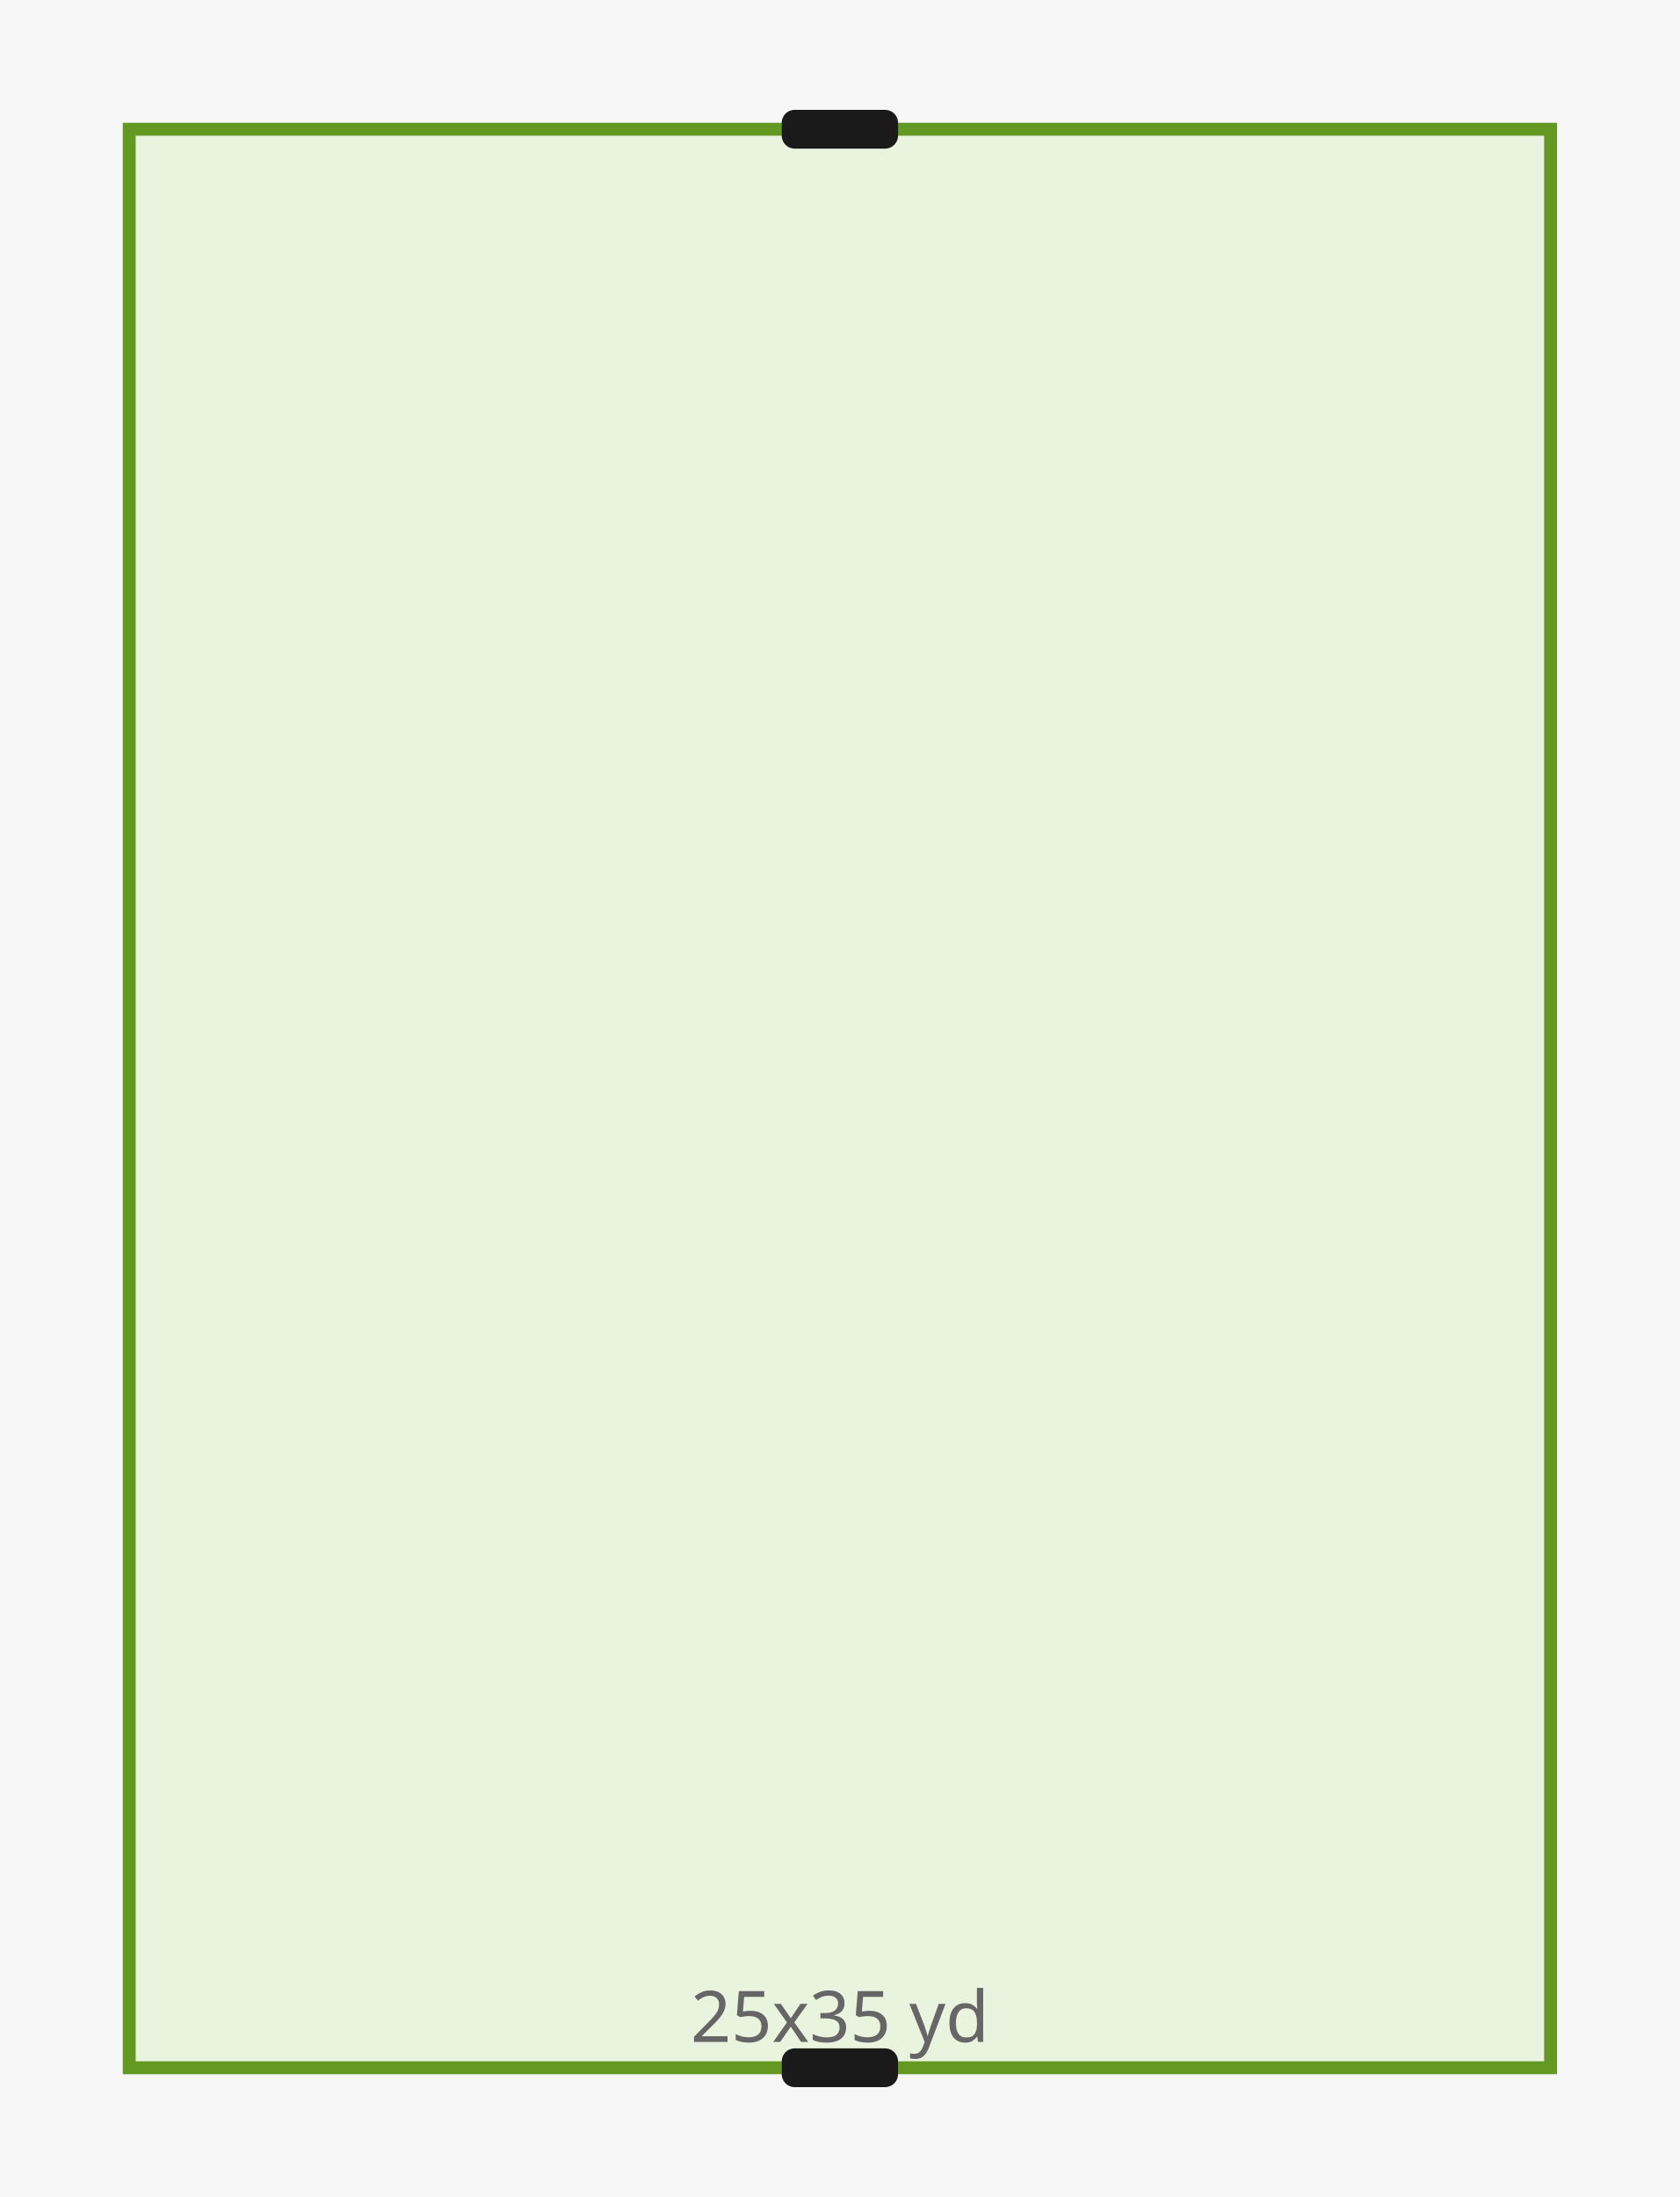
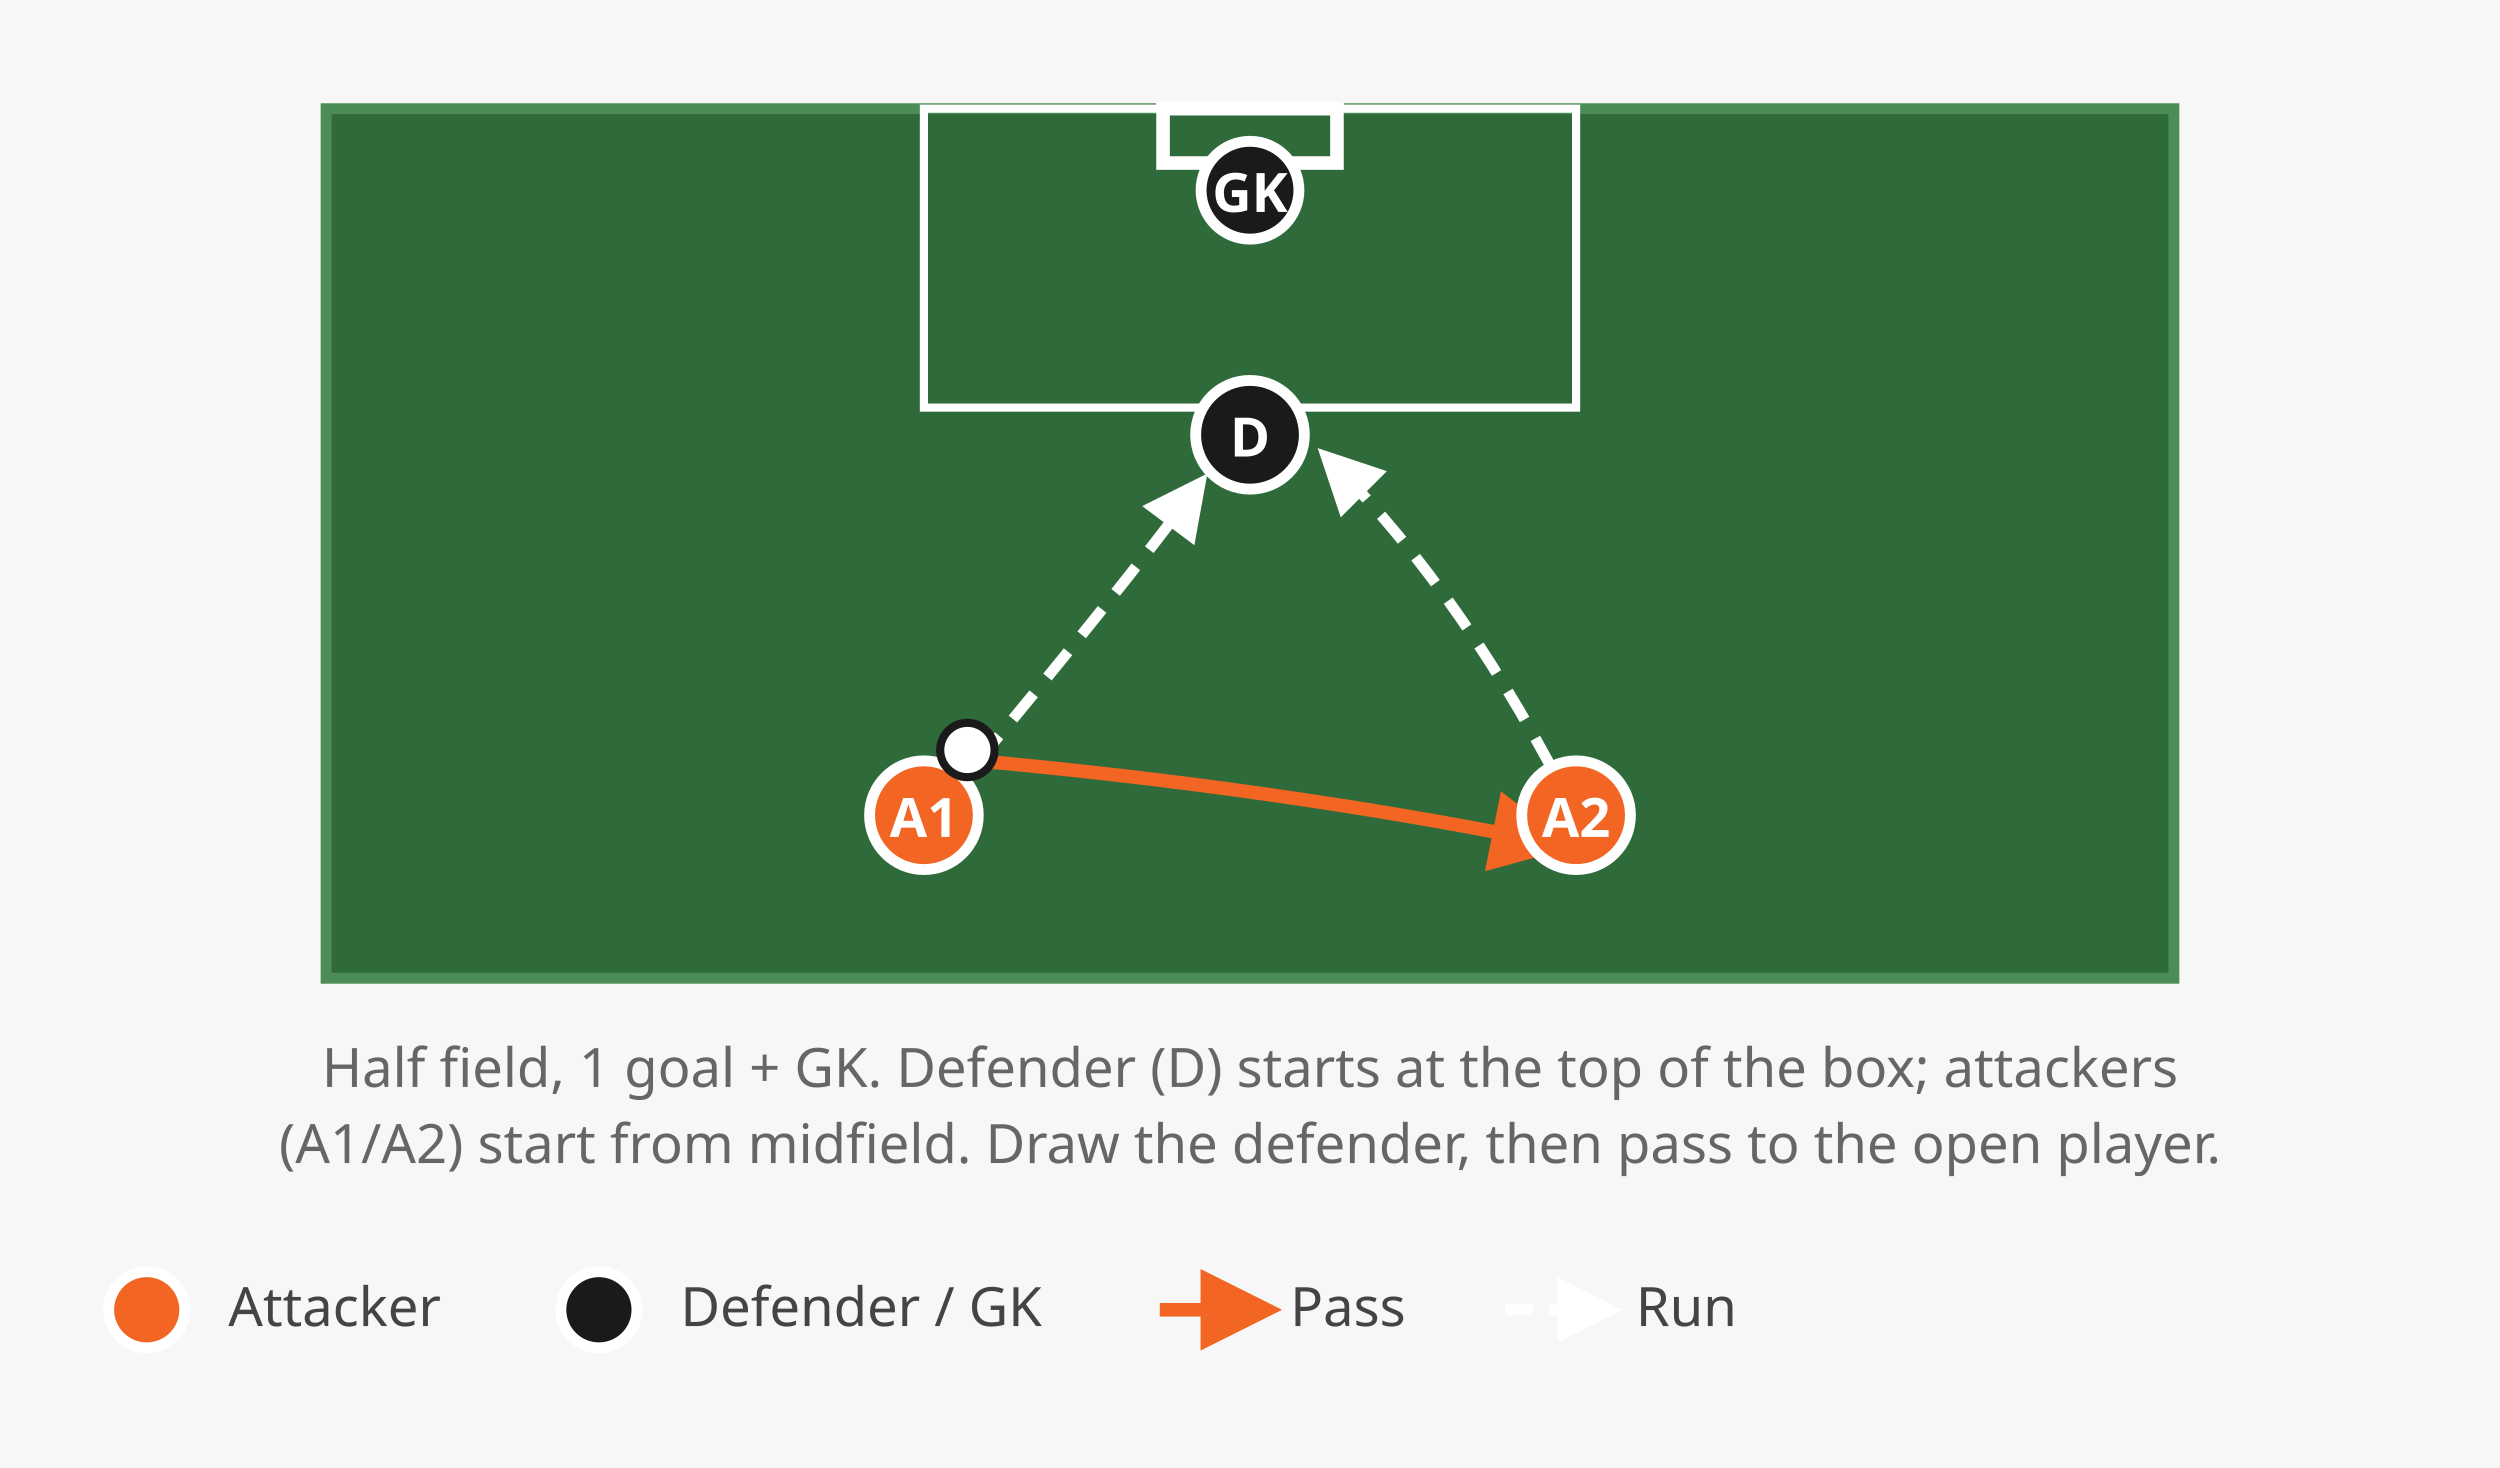
- <svg xmlns="http://www.w3.org/2000/svg" viewBox="0 0 260 340" role="img">
-   <rect width="260" height="340" fill="#F7F7F7" />
-   <rect x="20" y="20" width="220" height="300" fill="#EAF3DE" stroke="#639922" stroke-width="2" />
-   <rect x="121" y="17" width="18" height="6" rx="2" fill="#1A1A1A" />
-   <rect x="121" y="317" width="18" height="6" rx="2" fill="#1A1A1A" />
-   <text x="130.0" y="316" text-anchor="middle" font-size="11" fill="#666" font-family="sans-serif">25x35 yd</text>
+ <svg xmlns="http://www.w3.org/2000/svg" viewBox="0 0 460 270" role="img">
+   <rect width="460" height="270" fill="#F7F7F7" />
+   <defs>
+     <marker id="darr" viewBox="0 0 10 10" refX="7" refY="5" markerWidth="6" markerHeight="6" orient="auto">
+       <path d="M0,0 L10,5 L0,10 Z" fill="#1A1A1A" />
+     </marker>
+     <marker id="darrw" viewBox="0 0 10 10" refX="7" refY="5" markerWidth="6" markerHeight="6" orient="auto">
+       <path d="M0,0 L10,5 L0,10 Z" fill="#FFFFFF" />
+     </marker>
+     <marker id="sarr" viewBox="0 0 10 10" refX="7" refY="5" markerWidth="6" markerHeight="6" orient="auto">
+       <path d="M0,0 L10,5 L0,10 Z" fill="#F26522" />
+     </marker>
+   </defs>
+   <rect x="60" y="20" width="340" height="160" fill="#2F6B3A" stroke="#4C8C57" stroke-width="2" />
+   <rect x="170" y="20" width="120" height="55" fill="none" stroke="#FFFFFF" stroke-width="1.5" />
+   <rect x="214" y="20" width="32" height="10" fill="none" stroke="#FFFFFF" stroke-width="2.5" />
+   <path d="M180,140 Q205,110 220,90" fill="none" stroke="#FFFFFF" stroke-width="2" stroke-dasharray="6 4" marker-end="url(#darrw)" />
+   <path d="M290,150 Q270,110 245,85" fill="none" stroke="#FFFFFF" stroke-width="2" stroke-dasharray="6 4" marker-end="url(#darrw)" />
+   <path d="M180,140 Q235,145 285,155" fill="none" stroke="#F26522" stroke-width="2.5" marker-end="url(#sarr)" />
+   <circle cx="230" cy="35" r="9" fill="#1A1A1A" stroke="#FFFFFF" stroke-width="2" />
+   <text x="230" y="39" text-anchor="middle" font-size="10" font-weight="700" fill="#FFFFFF" font-family="sans-serif">GK</text>
+   <circle cx="230" cy="80" r="10" fill="#1A1A1A" stroke="#FFFFFF" stroke-width="2" />
+   <text x="230" y="84" text-anchor="middle" font-size="10" font-weight="700" fill="#FFFFFF" font-family="sans-serif">D</text>
+   <circle cx="170" cy="150" r="10" fill="#F26522" stroke="#FFFFFF" stroke-width="2" />
+   <text x="170" y="154" text-anchor="middle" font-size="10" font-weight="700" fill="#FFFFFF" font-family="sans-serif">A1</text>
+   <circle cx="290" cy="150" r="10" fill="#F26522" stroke="#FFFFFF" stroke-width="2" />
+   <text x="290" y="154" text-anchor="middle" font-size="10" font-weight="700" fill="#FFFFFF" font-family="sans-serif">A2</text>
+   <circle cx="178" cy="138" r="5" fill="#FFFFFF" stroke="#1A1A1A" stroke-width="1.5" />
+   <text x="230" y="200" text-anchor="middle" font-size="10" fill="#666" font-family="sans-serif">Half field, 1 goal + GK. Defender (D) starts at the top of the box; attackers</text>
+   <text x="230" y="214" text-anchor="middle" font-size="10" fill="#666" font-family="sans-serif">(A1/A2) start from midfield. Draw the defender, then pass to the open player.</text>
+   <g font-family="sans-serif" font-size="10" fill="#444">
+     <circle cx="27" cy="241" r="7" fill="#F26522" stroke="#FFFFFF" stroke-width="2" />
+     <text x="42" y="244">Attacker</text>
+     <circle cx="110.2" cy="241" r="7" fill="#1A1A1A" stroke="#FFFFFF" stroke-width="2" />
+     <text x="125.2" y="244">Defender / GK</text>
+     <line x1="213.4" y1="241" x2="231.4" y2="241" stroke="#F26522" stroke-width="2.5" marker-end="url(#sarr)" />
+     <text x="237.4" y="244">Pass</text>
+     <line x1="277" y1="241" x2="295" y2="241" stroke="#FFFFFF" stroke-width="2" stroke-dasharray="5 3" marker-end="url(#darrw)" />
+     <text x="301" y="244">Run</text>
+   </g>
</svg>
